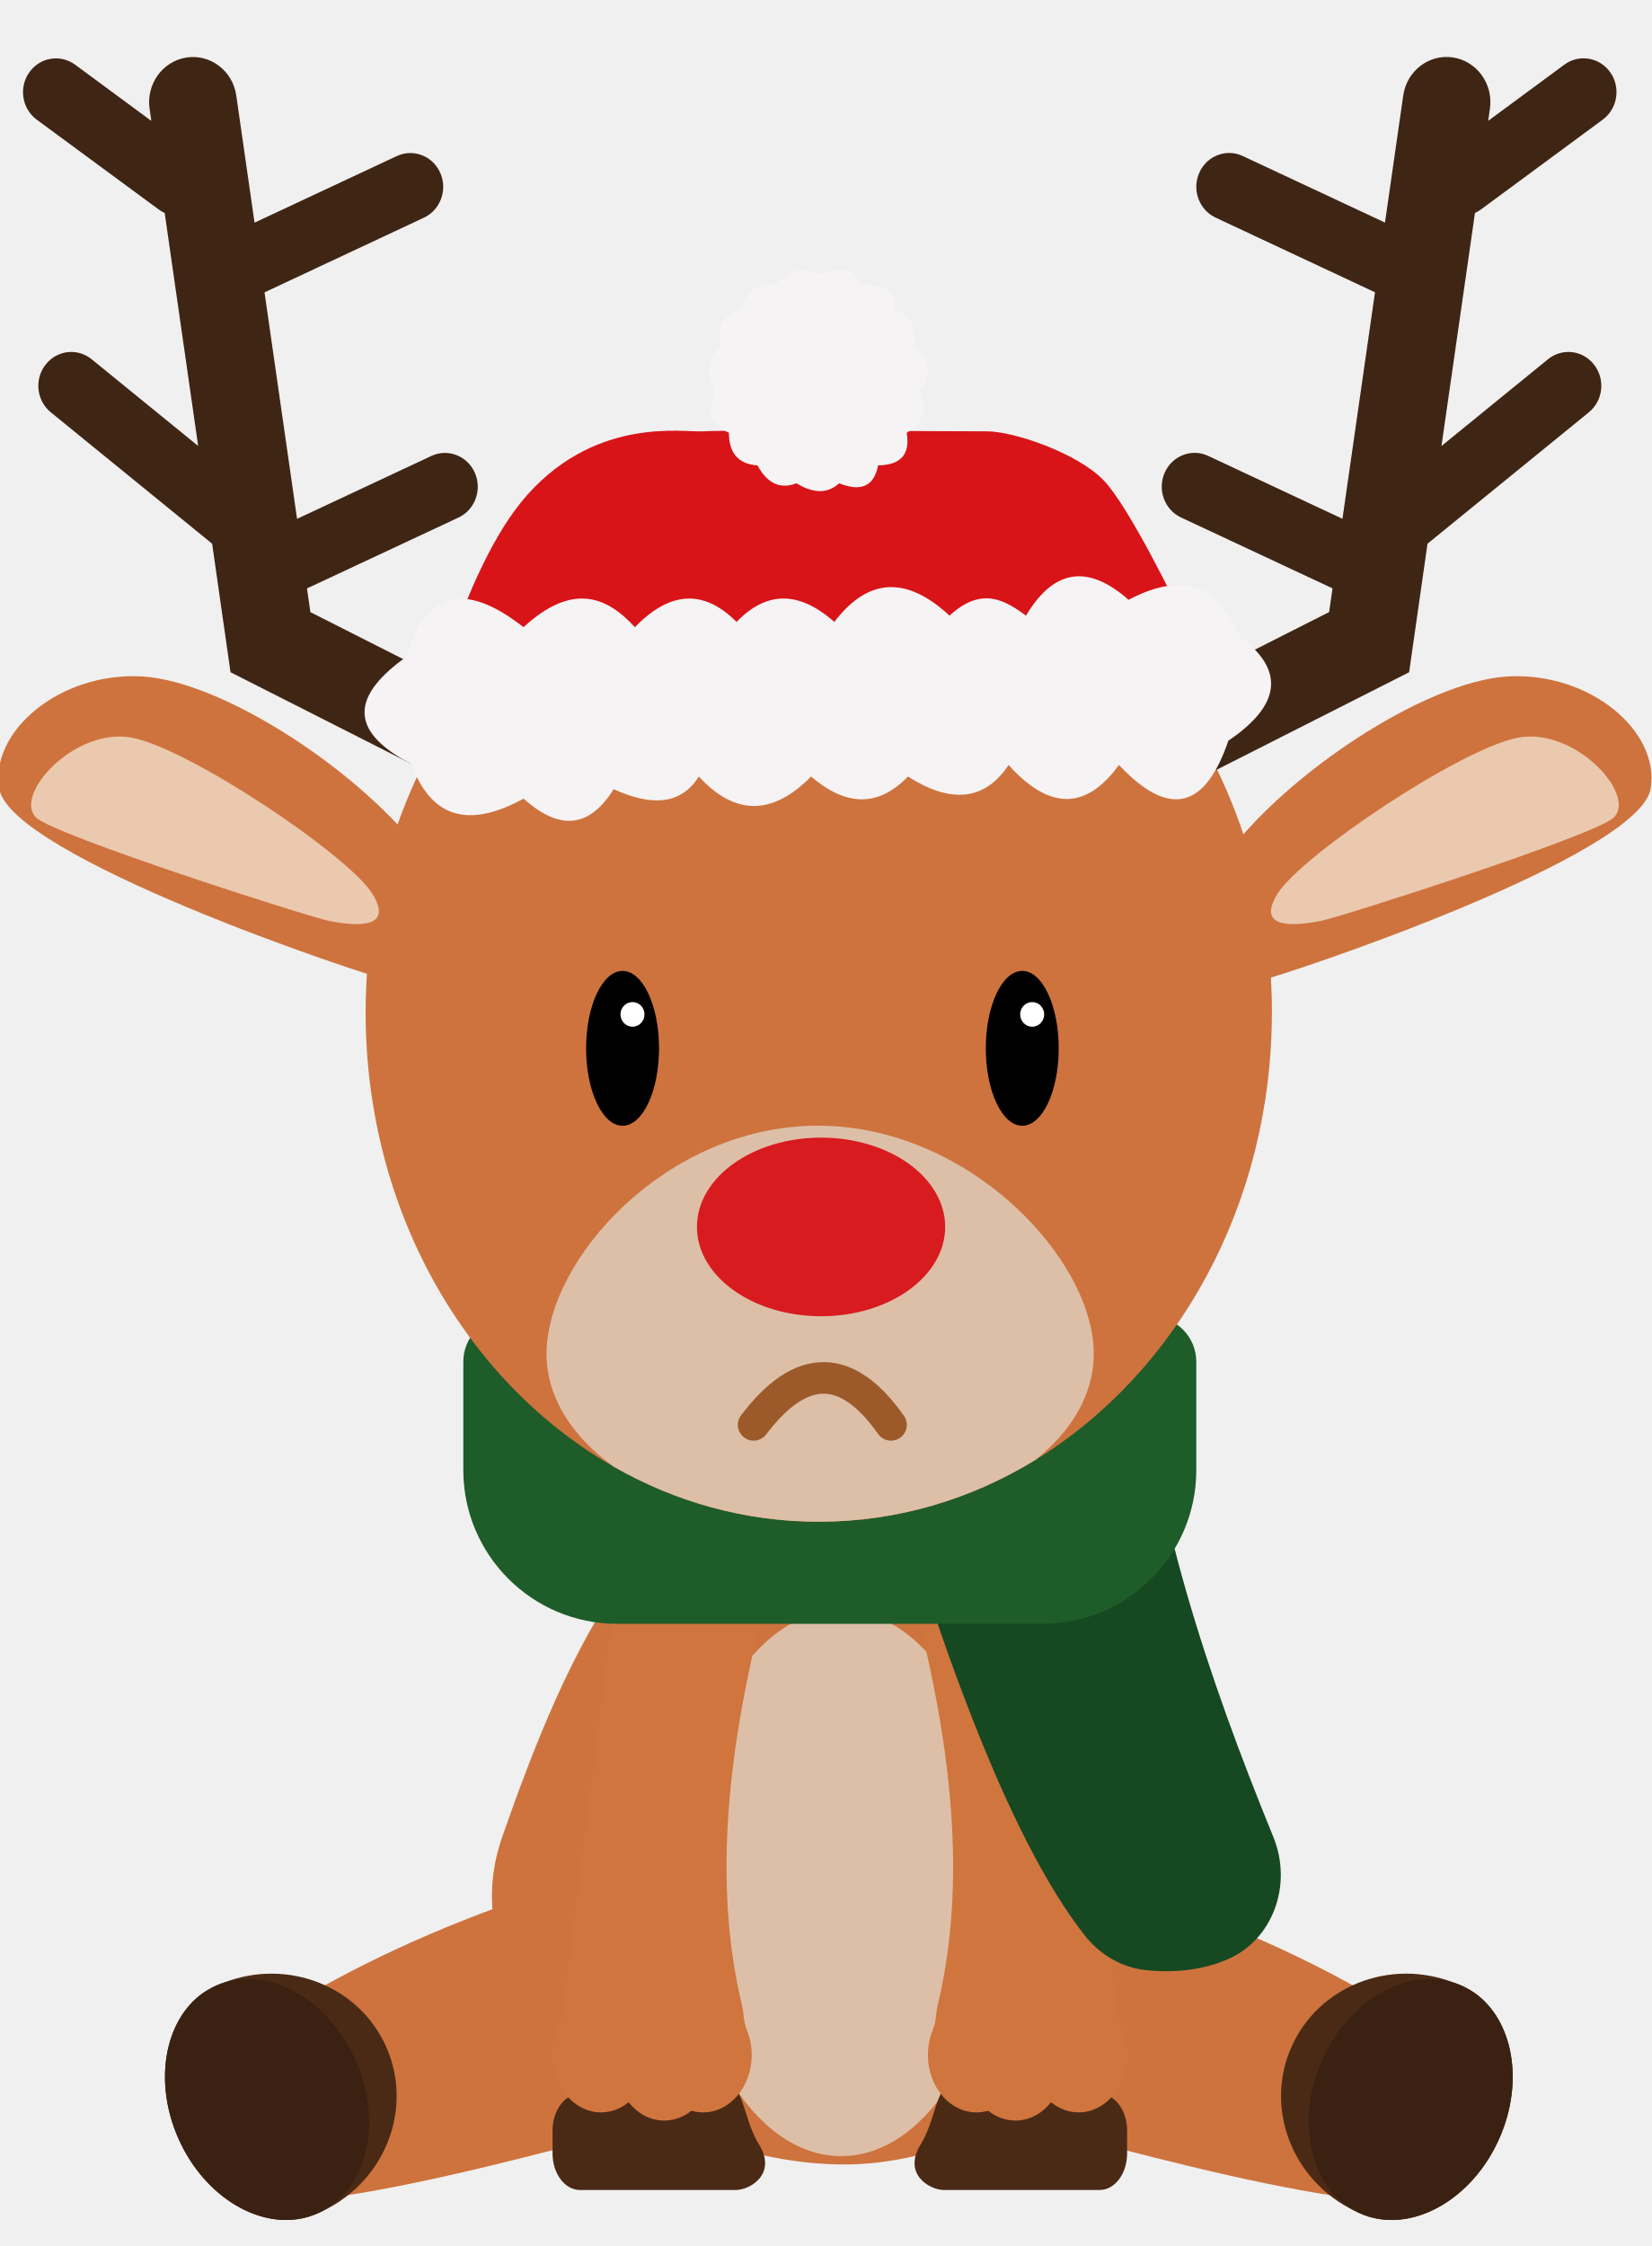
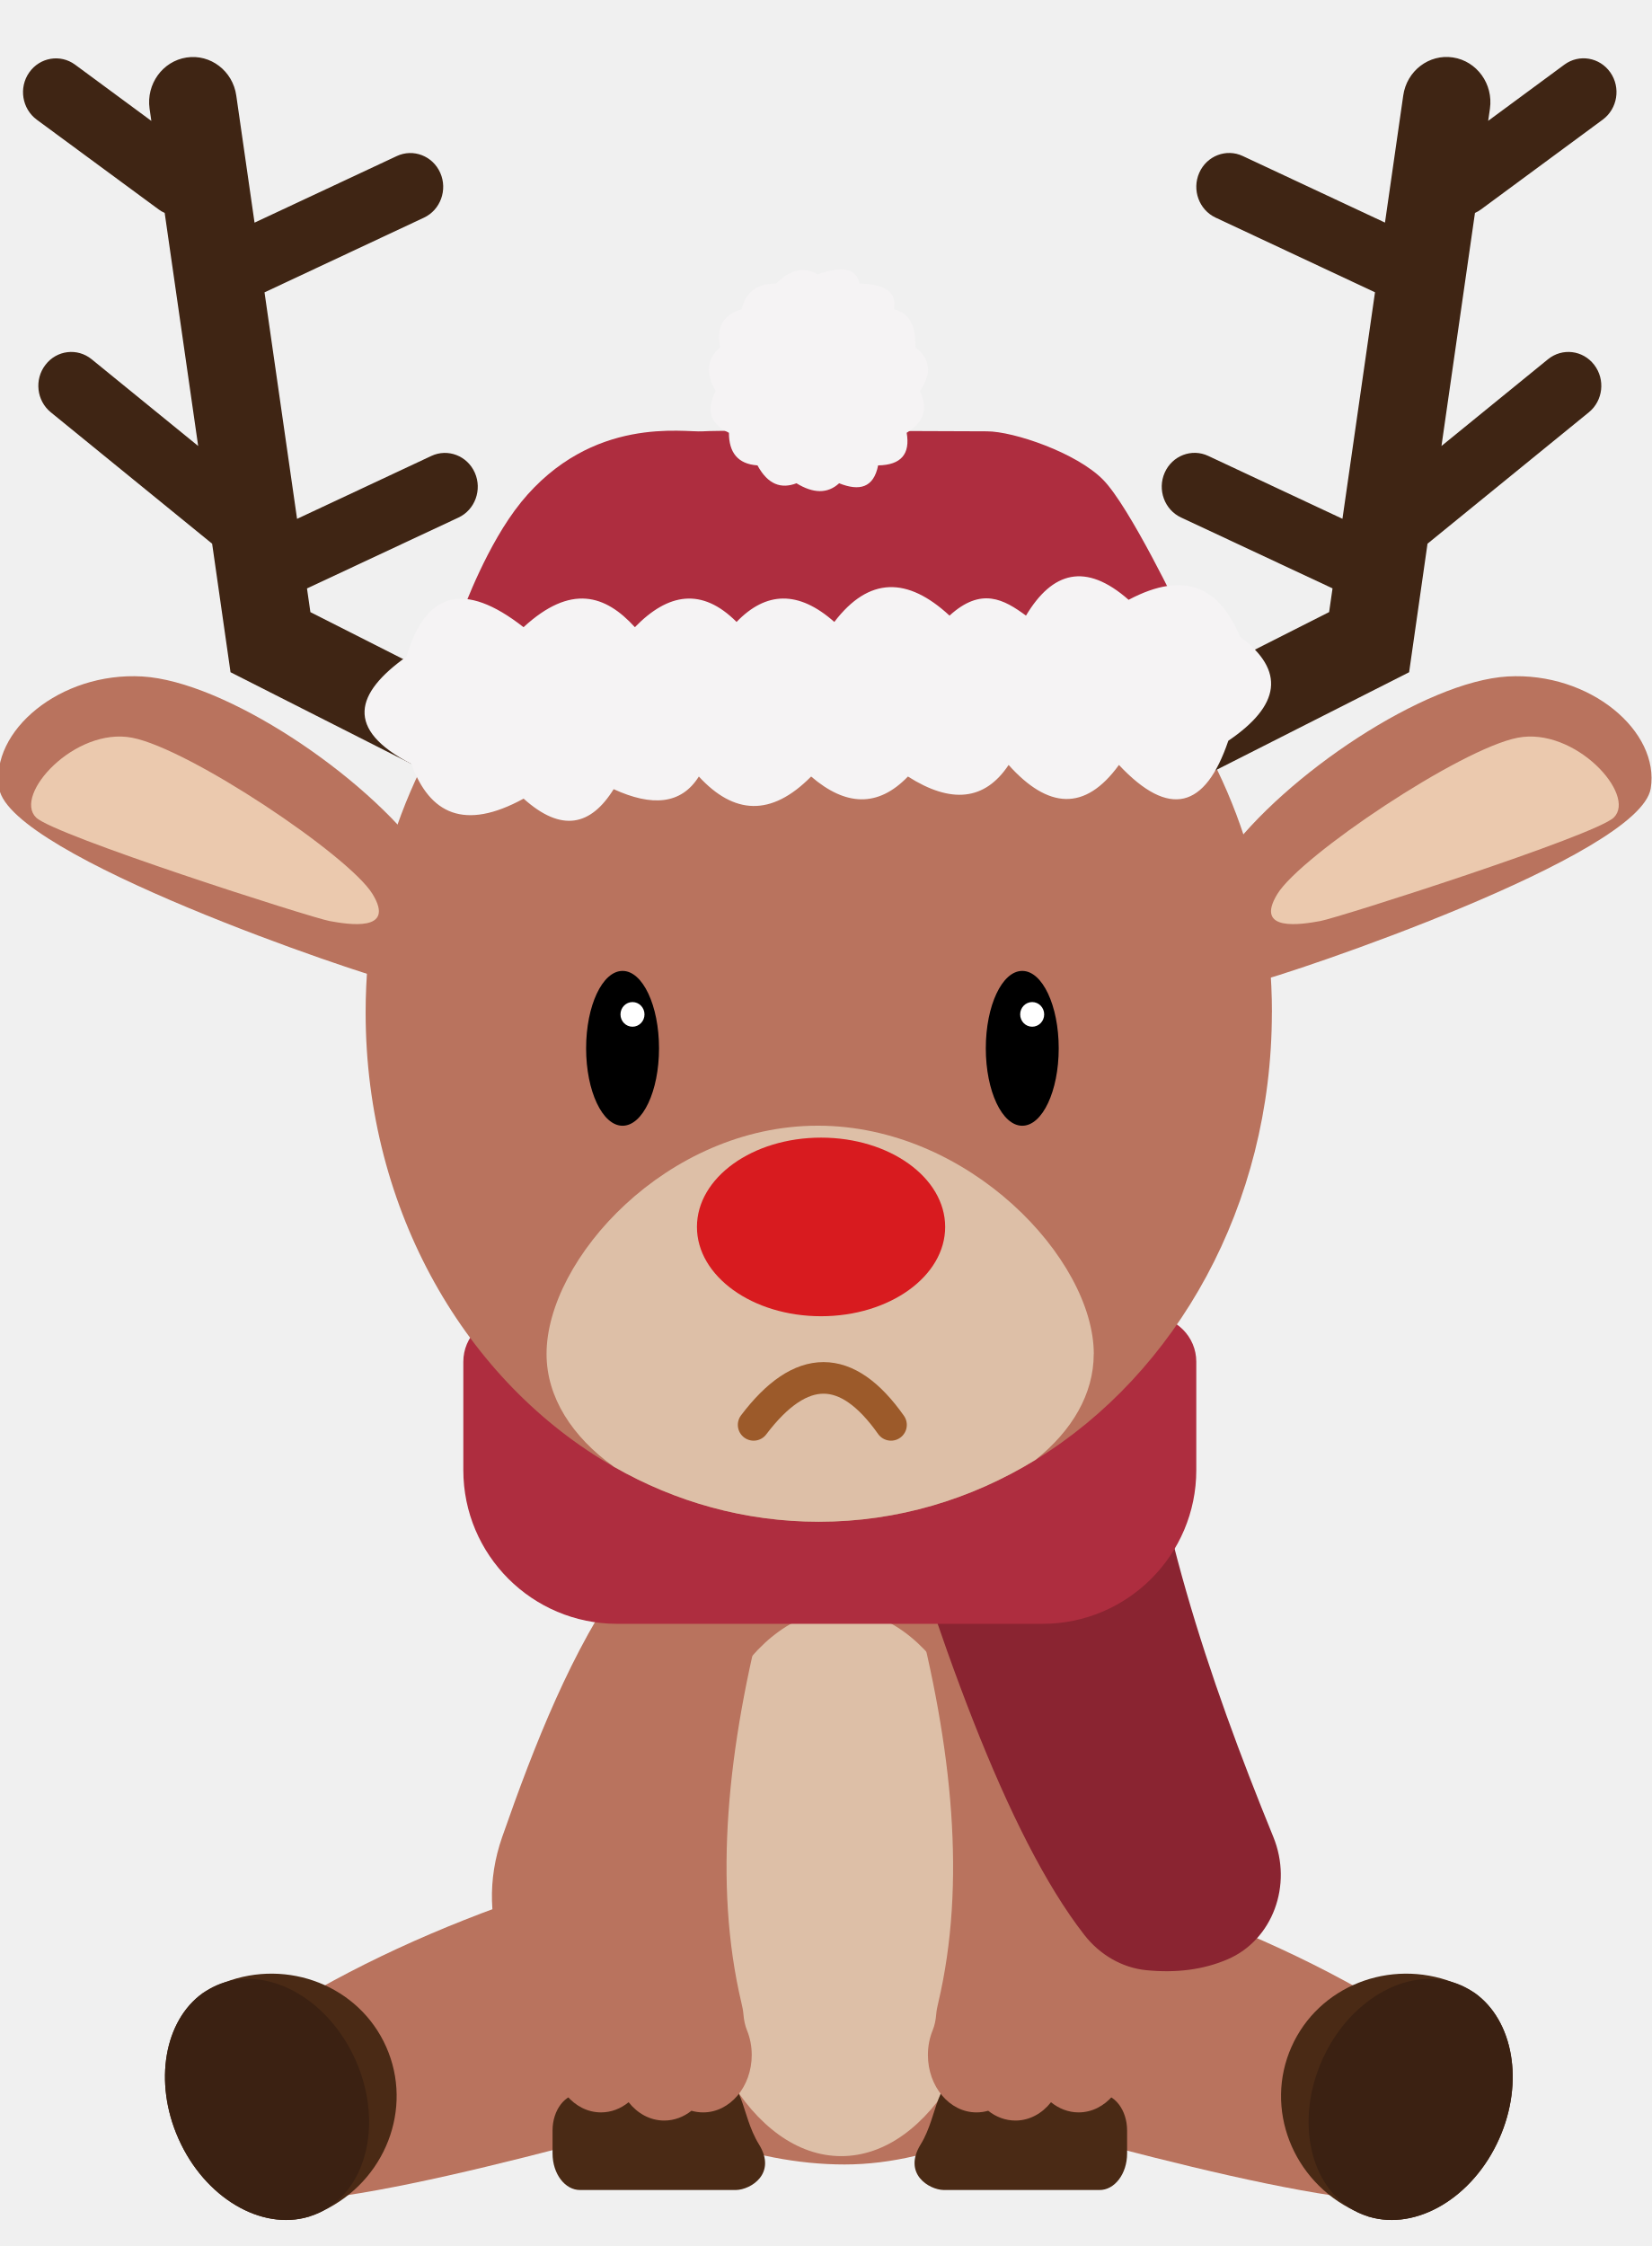
<svg xmlns="http://www.w3.org/2000/svg" id="Calque_3" data-name="Calque 3" viewBox="0 0 261.36 355.39">
  <defs>
    <style>
      .cls-1 {
        fill: #fff;
      }

      .cls-2 {
+         fill: #8a2431;
+       }
+ 
+       .cls-3 {
        fill: #f5f3f4;
      }

-       .cls-3 {
+       .cls-4 {
        fill: #ddbfa7;
      }

-       .cls-4 {
+       .cls-5 {
        fill: #4a2a15;
      }

-       .cls-5 {
+       .cls-6 {
        fill: #3f2514;
      }

-       .cls-6 {
+       .cls-7 {
        fill: #3b2112;
      }

-       .cls-7 {
-         fill: #1e5c29;
-       }
- 
      .cls-8 {
-         fill: #d81b1f;
+         fill: #b9735e;
      }

      .cls-9 {
-         fill: #d81418;
+         fill: #d81b1f;
      }

      .cls-10 {
        fill: none;
        stroke: #9c5a2a;
        stroke-linecap: round;
        stroke-miterlimit: 10;
        stroke-width: 5px;
      }

      .cls-11 {
-         fill: #164822;
+         fill: #ebc9ae;
      }

      .cls-12 {
-         fill: #ebc9ae;
-       }
- 
-       .cls-13 {
-         fill: #d0753e;
-       }
- 
-       .cls-14 {
-         fill: #ce733e;
+         fill: #ae2d3f;
      }
    </style>
  </defs>
  <g>
-     <path class="cls-14" d="M217.73,316.22c-12.97-7.61-27.17-13.5-42.19-18.25l-12.38,34.17,6.32,5.84c17.58,4.68,34.09,8.71,46.23,10.07l2.02-31.83Z" />
-     <path class="cls-4" d="M214.4,349.83c.18,.1,.36,.17,.55,.26,.5,.22,1.01,.42,1.51,.6,.06,.04,.14,.06,.2,.07,7.48,2.24,16.44-3,20.59-12.36,3.99-8.99,2.2-18.7-3.86-23.03-.78-.49-1.6-.91-2.45-1.29-.34-.15-.67-.29-1.01-.41-10-3.83-21.28,.59-25.55,10.2-4.35,9.77,.15,21.26,10.01,25.96Z" />
-     <path class="cls-6" d="M214.4,349.83c.26,.15,.53,.29,.82,.41,.4,.18,.82,.34,1.24,.45,.06,.04,.14,.06,.2,.07,7.48,2.24,16.44-3,20.59-12.36,3.99-8.99,2.2-18.7-3.86-23.03-.66-.47-1.38-.88-2.14-1.22-.43-.19-.87-.35-1.32-.48-7.51-2.33-16.54,2.92-20.72,12.33-4.26,9.6-1.93,20.03,5.19,23.84Z" />
+     <path class="cls-8" d="M217.73,316.22c-12.97-7.61-27.17-13.5-42.19-18.25l-12.38,34.17,6.32,5.84c17.58,4.68,34.09,8.71,46.23,10.07l2.02-31.83Z" />
+     <path class="cls-5" d="M214.4,349.83c.18,.1,.36,.17,.55,.26,.5,.22,1.01,.42,1.51,.6,.06,.04,.14,.06,.2,.07,7.48,2.24,16.44-3,20.59-12.36,3.99-8.99,2.2-18.7-3.86-23.03-.78-.49-1.6-.91-2.45-1.29-.34-.15-.67-.29-1.01-.41-10-3.83-21.28,.59-25.55,10.2-4.35,9.77,.15,21.26,10.01,25.96Z" />
+     <path class="cls-7" d="M214.4,349.83c.26,.15,.53,.29,.82,.41,.4,.18,.82,.34,1.24,.45,.06,.04,.14,.06,.2,.07,7.48,2.24,16.44-3,20.59-12.36,3.99-8.99,2.2-18.7-3.86-23.03-.66-.47-1.38-.88-2.14-1.22-.43-.19-.87-.35-1.32-.48-7.51-2.33-16.54,2.92-20.72,12.33-4.26,9.6-1.93,20.03,5.19,23.84Z" />
  </g>
  <g>
-     <path class="cls-14" d="M47.76,316.22c12.97-7.61,27.17-13.5,42.19-18.25l12.38,34.17-6.32,5.84c-17.58,4.68-34.09,8.71-46.23,10.07l-2.02-31.83Z" />
-     <path class="cls-4" d="M51.09,349.83c-.18,.1-.36,.17-.55,.26-.5,.22-1.01,.42-1.51,.6-.06,.04-.14,.06-.2,.07-7.48,2.24-16.44-3-20.59-12.36-3.99-8.99-2.2-18.7,3.86-23.03,.78-.49,1.6-.91,2.45-1.29,.34-.15,.67-.29,1.01-.41,10-3.83,21.28,.59,25.55,10.2,4.35,9.77-.15,21.26-10.01,25.96Z" />
-     <path class="cls-6" d="M51.09,349.83c-.26,.15-.53,.29-.82,.41-.4,.18-.82,.34-1.24,.45-.06,.04-.14,.06-.2,.07-7.48,2.24-16.44-3-20.59-12.36-3.99-8.99-2.2-18.7,3.86-23.03,.66-.47,1.38-.88,2.14-1.22,.43-.19,.87-.35,1.32-.48,7.51-2.33,16.54,2.92,20.72,12.33,4.26,9.6,1.93,20.03-5.19,23.84Z" />
+     <path class="cls-8" d="M47.76,316.22c12.97-7.61,27.17-13.5,42.19-18.25l12.38,34.17-6.32,5.84c-17.58,4.68-34.09,8.71-46.23,10.07l-2.02-31.83Z" />
+     <path class="cls-5" d="M51.09,349.83c-.18,.1-.36,.17-.55,.26-.5,.22-1.01,.42-1.51,.6-.06,.04-.14,.06-.2,.07-7.48,2.24-16.44-3-20.59-12.36-3.99-8.99-2.2-18.7,3.86-23.03,.78-.49,1.6-.91,2.45-1.29,.34-.15,.67-.29,1.01-.41,10-3.83,21.28,.59,25.55,10.2,4.35,9.77-.15,21.26-10.01,25.96Z" />
+     <path class="cls-7" d="M51.09,349.83c-.26,.15-.53,.29-.82,.41-.4,.18-.82,.34-1.24,.45-.06,.04-.14,.06-.2,.07-7.48,2.24-16.44-3-20.59-12.36-3.99-8.99-2.2-18.7,3.86-23.03,.66-.47,1.38-.88,2.14-1.22,.43-.19,.87-.35,1.32-.48,7.51-2.33,16.54,2.92,20.72,12.33,4.26,9.6,1.93,20.03-5.19,23.84Z" />
  </g>
-   <path class="cls-14" d="M79.46,290.7c10.19-29.21,24.01-61.13,53.64-61.13s42.43,35.95,53.64,61.13c9.44,21.21-23.46,51.79-53.09,51.79s-63.66-24.63-54.19-51.79Z" />
-   <ellipse class="cls-3" cx="133.12" cy="297.97" rx="25.39" ry="43.2" />
+   <path class="cls-8" d="M79.46,290.7c10.19-29.21,24.01-61.13,53.64-61.13s42.43,35.95,53.64,61.13c9.44,21.21-23.46,51.79-53.09,51.79s-63.66-24.63-54.19-51.79Z" />
+   <ellipse class="cls-4" cx="133.12" cy="297.97" rx="25.39" ry="43.2" />
  <g id="pâteAvant">
-     <path class="cls-4" d="M173.96,346.53h-24.63c-2.34-.05-6.5-2.59-3.63-7.23s2.34-11.31,6.89-9.6c4.21,1.58,21.32,1.63,21.32,1.63,2.44-.08,4.45,2.53,4.45,5.77v3.65c0,3.23-1.99,5.83-4.41,5.78Z" />
-     <path class="cls-13" d="M178.37,325.16c0,5.02-3.44,9.09-7.68,9.09-1.62,0-3.13-.6-4.37-1.61-1.4,1.78-3.4,2.9-5.63,2.9-1.59,0-3.08-.57-4.31-1.55-.6,.17-1.22,.26-1.86,.26-4.24,0-7.68-4.07-7.68-9.09,0-1.4,.27-2.72,.75-3.9,.32-.78,.49-1.64,.56-2.51,.05-.65,.19-1.28,.34-1.91,4.41-18.76,2.27-40.26-3.84-63.4l23.73-1.52,8.49,67.01c.08,.59,.23,1.17,.48,1.69,.66,1.34,1.03,2.89,1.03,4.54Z" />
+     <path class="cls-5" d="M173.96,346.53h-24.63c-2.34-.05-6.5-2.59-3.63-7.23s2.34-11.31,6.89-9.6c4.21,1.58,21.32,1.63,21.32,1.63,2.44-.08,4.45,2.53,4.45,5.77v3.65c0,3.23-1.99,5.83-4.41,5.78Z" />
+     <path class="cls-8" d="M178.37,325.16c0,5.02-3.44,9.09-7.68,9.09-1.62,0-3.13-.6-4.37-1.61-1.4,1.78-3.4,2.9-5.63,2.9-1.59,0-3.08-.57-4.31-1.55-.6,.17-1.22,.26-1.86,.26-4.24,0-7.68-4.07-7.68-9.09,0-1.4,.27-2.72,.75-3.9,.32-.78,.49-1.64,.56-2.51,.05-.65,.19-1.28,.34-1.91,4.41-18.76,2.27-40.26-3.84-63.4l23.73-1.52,8.49,67.01c.08,.59,.23,1.17,.48,1.69,.66,1.34,1.03,2.89,1.03,4.54Z" />
  </g>
  <g id="pâteAvant-2" data-name="pâteAvant">
-     <path class="cls-4" d="M91.84,346.53h24.63c2.34-.05,6.5-2.59,3.63-7.23s-2.34-11.31-6.89-9.6c-4.21,1.58-21.32,1.63-21.32,1.63-2.44-.08-4.45,2.53-4.45,5.77v3.65c0,3.23,1.99,5.83,4.41,5.78Z" />
-     <path class="cls-13" d="M87.43,325.16c0,5.02,3.44,9.09,7.68,9.09,1.62,0,3.13-.6,4.37-1.61,1.4,1.78,3.4,2.9,5.63,2.9,1.59,0,3.08-.57,4.31-1.55,.6,.17,1.22,.26,1.86,.26,4.24,0,7.68-4.07,7.68-9.09,0-1.4-.27-2.72-.75-3.9-.32-.78-.49-1.64-.56-2.51-.05-.65-.19-1.28-.34-1.91-4.41-18.76-2.27-40.26,3.84-63.4l-23.73-1.52-8.49,67.01c-.08,.59-.23,1.17-.48,1.69-.66,1.34-1.03,2.89-1.03,4.54Z" />
+     <path class="cls-5" d="M91.84,346.53h24.63c2.34-.05,6.5-2.59,3.63-7.23-3.01-4.86-2.34-11.31-6.89-9.6-4.21,1.58-21.32,1.63-21.32,1.63-2.44-.08-4.45,2.53-4.45,5.77v3.65c0,3.23,1.99,5.83,4.41,5.78Z" />
+     <path class="cls-8" d="M87.43,325.16c0,5.02,3.44,9.09,7.68,9.09,1.62,0,3.13-.6,4.37-1.61,1.4,1.78,3.4,2.9,5.63,2.9,1.59,0,3.08-.57,4.31-1.55,.6,.17,1.22,.26,1.86,.26,4.24,0,7.68-4.07,7.68-9.09,0-1.4-.27-2.72-.75-3.9-.32-.78-.49-1.64-.56-2.51-.05-.65-.19-1.28-.34-1.91-4.41-18.76-2.27-40.26,3.84-63.4l-23.73-1.52-8.49,67.01c-.08,.59-.23,1.17-.48,1.69-.66,1.34-1.03,2.89-1.03,4.54Z" />
  </g>
  <g id="_écharpe" data-name="écharpe">
-     <path class="cls-11" d="M137.75,223.18l42.17-12.08c2.41,27.91,11.16,54.03,21.58,79.56,3.11,7.61-.11,16.3-7.22,19.36-3.87,1.67-8.18,2.19-12.86,1.73-3.82-.37-7.38-2.43-9.84-5.6-12.26-15.75-23.26-46.75-33.83-82.97Z" />
-     <path class="cls-7" d="M97.64,208.27h67.35c13.42,0,24.32,10.9,24.32,24.32v17.15c0,3.97-3.23,7.2-7.2,7.2H80.52c-3.97,0-7.2-3.23-7.2-7.2v-17.15c0-13.42,10.9-24.32,24.32-24.32Z" transform="translate(262.63 465.21) rotate(-180)" />
+     <path class="cls-2" d="M137.75,223.18l42.17-12.08c2.41,27.91,11.16,54.03,21.58,79.56,3.11,7.61-.11,16.3-7.22,19.36-3.87,1.67-8.18,2.19-12.86,1.73-3.82-.37-7.38-2.43-9.84-5.6-12.26-15.75-23.26-46.75-33.83-82.97Z" />
+     <path class="cls-12" d="M97.64,208.27h67.35c13.42,0,24.32,10.9,24.32,24.32v17.15c0,3.97-3.23,7.2-7.2,7.2H80.52c-3.97,0-7.2-3.23-7.2-7.2v-17.15c0-13.42,10.9-24.32,24.32-24.32Z" transform="translate(262.63 465.21) rotate(-180)" />
  </g>
  <g id="têteFace">
-     <path class="cls-14" d="M201.27,160.23c0,30.52-15.11,57.09-37.39,70.76-.01,.01-.02,.01-.03,.02-10.19,6.24-21.86,9.78-34.28,9.78-11.67,0-22.69-3.13-32.41-8.69-23.32-13.29-39.3-40.48-39.3-71.88,0-44.5,32.11-80.55,71.71-80.55s71.71,36.06,71.71,80.55Z" />
+     <path class="cls-8" d="M201.27,160.23c0,30.52-15.11,57.09-37.39,70.76-.01,.01-.02,.01-.03,.02-10.19,6.24-21.86,9.78-34.28,9.78-11.67,0-22.69-3.13-32.41-8.69-23.32-13.29-39.3-40.48-39.3-71.88,0-44.5,32.11-80.55,71.71-80.55s71.71,36.06,71.71,80.55Z" />
    <g id="zeux">
      <g>
        <ellipse cx="98.52" cy="165.88" rx="5.77" ry="12.25" />
        <ellipse class="cls-1" cx="100.09" cy="160.51" rx="1.9" ry="1.95" />
      </g>
      <g>
        <ellipse cx="161.77" cy="165.88" rx="5.77" ry="12.25" />
        <ellipse class="cls-1" cx="163.34" cy="160.51" rx="1.9" ry="1.95" />
      </g>
    </g>
    <g id="bois">
-       <path class="cls-5" d="M76.64,118.75c-1.21,2.53-3.68,4-6.23,4-1.03,0-2.08-.24-3.06-.74l-30.87-15.64-2.91-20.34-25.53-20.79c-2.25-1.83-2.64-5.2-.84-7.52,1.78-2.32,5.05-2.71,7.31-.87l16.85,13.72-5.3-36.88c-.32-.14-.65-.32-.95-.55L5.82,18.94c-2.34-1.73-2.88-5.07-1.2-7.47,1.68-2.4,4.93-2.95,7.26-1.24l12.07,8.9-.28-1.93c-.55-3.89,2.06-7.52,5.85-8.1,3.78-.58,7.32,2.12,7.87,6.02l2.89,20.11,22.5-10.53c2.61-1.23,5.7-.04,6.89,2.65,1.19,2.69,.03,5.87-2.58,7.09l-25.23,11.82,5.15,35.84,21.24-9.95c2.61-1.23,5.7-.04,6.89,2.65,1.19,2.69,.03,5.87-2.58,7.09l-23.98,11.22,.54,3.75,24.34,12.32c3.43,1.75,4.86,6.02,3.17,9.56Z" />
-       <path class="cls-5" d="M182.83,118.75c1.21,2.53,3.68,4,6.23,4,1.03,0,2.08-.24,3.06-.74l30.87-15.64,2.91-20.34,25.53-20.79c2.25-1.83,2.64-5.2,.84-7.52-1.78-2.32-5.05-2.71-7.31-.87l-16.85,13.72,5.3-36.88c.32-.14,.65-.32,.95-.55l19.27-14.21c2.34-1.73,2.88-5.07,1.2-7.47-1.68-2.4-4.93-2.95-7.26-1.24l-12.07,8.9,.28-1.93c.55-3.89-2.06-7.52-5.85-8.1-3.78-.58-7.32,2.12-7.87,6.02l-2.89,20.11-22.5-10.53c-2.61-1.23-5.7-.04-6.89,2.65-1.19,2.69-.03,5.87,2.58,7.09l25.23,11.82-5.15,35.84-21.24-9.95c-2.61-1.23-5.7-.04-6.89,2.65-1.19,2.69-.03,5.87,2.58,7.09l23.98,11.22-.54,3.75-24.34,12.32c-3.43,1.75-4.86,6.02-3.17,9.56Z" />
+       <path class="cls-6" d="M76.64,118.75c-1.21,2.53-3.68,4-6.23,4-1.03,0-2.08-.24-3.06-.74l-30.87-15.64-2.91-20.34-25.53-20.79c-2.25-1.83-2.64-5.2-.84-7.52,1.78-2.32,5.05-2.71,7.31-.87l16.85,13.72-5.3-36.88c-.32-.14-.65-.32-.95-.55L5.82,18.94c-2.34-1.73-2.88-5.07-1.2-7.47,1.68-2.4,4.93-2.95,7.26-1.24l12.07,8.9-.28-1.93c-.55-3.89,2.06-7.52,5.85-8.1,3.78-.58,7.32,2.12,7.87,6.02l2.89,20.11,22.5-10.53c2.61-1.23,5.7-.04,6.89,2.65,1.19,2.69,.03,5.87-2.58,7.09l-25.23,11.82,5.15,35.84,21.24-9.95c2.61-1.23,5.7-.04,6.89,2.65,1.19,2.69,.03,5.87-2.58,7.09l-23.98,11.22,.54,3.75,24.34,12.32c3.43,1.75,4.86,6.02,3.17,9.56Z" />
+       <path class="cls-6" d="M182.83,118.75c1.21,2.53,3.68,4,6.23,4,1.03,0,2.08-.24,3.06-.74l30.87-15.64,2.91-20.34,25.53-20.79c2.25-1.83,2.64-5.2,.84-7.52-1.78-2.32-5.05-2.71-7.31-.87l-16.85,13.72,5.3-36.88c.32-.14,.65-.32,.95-.55l19.27-14.21c2.34-1.73,2.88-5.07,1.2-7.47-1.68-2.4-4.93-2.95-7.26-1.24l-12.07,8.9,.28-1.93c.55-3.89-2.06-7.52-5.85-8.1-3.78-.58-7.32,2.12-7.87,6.02l-2.89,20.11-22.5-10.53c-2.61-1.23-5.7-.04-6.89,2.65-1.19,2.69-.03,5.87,2.58,7.09l25.23,11.82-5.15,35.84-21.24-9.95c-2.61-1.23-5.7-.04-6.89,2.65-1.19,2.69-.03,5.87,2.58,7.09l23.98,11.22-.54,3.75-24.34,12.32c-3.43,1.75-4.86,6.02-3.17,9.56Z" />
    </g>
    <g id="bonnet">
-       <path class="cls-9" d="M82.41,79.52c11.29-13.88,25.92-11.05,28.8-11.27,2.88-.23,40.76,0,44.97,0s14.18,3.38,18.39,7.67,12.18,20.97,12.18,20.97l-25.03,10.37s-68.45,.45-70.22,0-16.61-5.64-16.61-5.64l-1.55-5.19s3.77-10.37,9.08-16.91Z" />
-       <path class="cls-2" d="M82.85,99.24c7.49-6.89,12.95-5.13,17.62,0,5.26-5.41,10.61-6.32,16.09-.83,4.66-4.84,9.79-5.03,15.47,0,5.48-7.19,11.59-7.15,18.23-1,5.04-4.6,8.63-2.55,12.1,0,4.16-6.97,9.44-8.48,16.24-2.5,9.06-4.8,14.43-1.81,17.62,5.82,7.25,5.4,6.39,10.9-1.84,16.48-3.64,10.74-9.34,12.32-17.31,3.83-5.39,7.43-11.24,6.93-17.46,0-3.77,5.67-9.12,6.17-15.93,1.83-4.76,4.94-9.88,4.68-15.32,0-6.35,6.43-12.24,6-17.77,0-2.78,4.44-7.42,4.78-13.48,2-3.63,5.83-8.26,6.88-14.25,1.5-9.36,5.12-14.86,2.44-17.77-5.49-10.59-5.5-8.88-11.19-.77-16.97,3-10.15,9.02-12.12,18.54-4.66Z" />
-       <path class="cls-2" d="M129.41,43.42c-2.16-1.29-4.36-.76-6.6,1.44-3.37,.01-4.85,1.67-5.46,4.08-3.03,.9-4.02,2.98-3.38,6.02-2.11,1.79-2.36,4.09-.71,6.91-1.49,2.93-.98,5.19,2.09,6.61,0,3.1,1.38,4.94,4.52,5.16,1.64,3.03,3.74,3.76,6.17,2.83,2.65,1.62,4.91,1.69,6.75,0,3.19,1.27,5.46,.75,6.17-2.83,3.66-.06,5.1-1.82,4.52-5.16,2.42-1.51,3.58-3.53,2.09-6.61,1.83-2.63,1.81-4.97-.71-6.91,.12-3.63-1.12-5.48-3.38-6.02,.43-2.38-.91-3.96-5.46-4.08-.54-2.5-2.88-2.8-6.6-1.44Z" />
+       <path class="cls-12" d="M82.41,79.52c11.29-13.88,25.92-11.05,28.8-11.27,2.88-.23,40.76,0,44.97,0s14.18,3.38,18.39,7.67c4.21,4.28,12.18,20.97,12.18,20.97l-25.03,10.37s-68.45,.45-70.22,0-16.61-5.64-16.61-5.64l-1.55-5.19s3.77-10.37,9.08-16.91Z" />
+       <path class="cls-3" d="M82.85,99.24c7.49-6.89,12.95-5.13,17.62,0,5.26-5.41,10.61-6.32,16.09-.83,4.66-4.84,9.79-5.03,15.47,0,5.48-7.19,11.59-7.15,18.23-1,5.04-4.6,8.63-2.55,12.1,0,4.16-6.97,9.44-8.48,16.24-2.5,9.06-4.8,14.43-1.81,17.62,5.82,7.25,5.4,6.39,10.9-1.84,16.48-3.64,10.74-9.34,12.32-17.31,3.83-5.39,7.43-11.24,6.93-17.46,0-3.77,5.67-9.12,6.17-15.93,1.83-4.76,4.94-9.88,4.68-15.32,0-6.35,6.43-12.24,6-17.77,0-2.78,4.44-7.42,4.78-13.48,2-3.63,5.83-8.26,6.88-14.25,1.5-9.36,5.12-14.86,2.44-17.77-5.49-10.59-5.5-8.88-11.19-.77-16.97,3-10.15,9.02-12.12,18.54-4.66Z" />
+       <path class="cls-3" d="M129.41,43.42c-2.16-1.29-4.36-.76-6.6,1.44-3.37,.01-4.85,1.67-5.46,4.08-3.03,.9-4.02,2.98-3.38,6.02-2.11,1.79-2.36,4.09-.71,6.91-1.49,2.93-.98,5.19,2.09,6.61,0,3.1,1.38,4.94,4.52,5.16,1.64,3.03,3.74,3.76,6.17,2.83,2.65,1.62,4.91,1.69,6.75,0,3.19,1.27,5.46,.75,6.17-2.83,3.66-.06,5.1-1.82,4.52-5.16,2.42-1.51,3.58-3.53,2.09-6.61,1.83-2.63,1.81-4.97-.71-6.91,.12-3.63-1.12-5.48-3.38-6.02,.43-2.38-.91-3.96-5.46-4.08-.54-2.5-2.88-2.8-6.6-1.44Z" />
    </g>
-     <path class="cls-3" d="M173.08,214.25c0,6.32-3.43,12.13-9.2,16.74-.01,.01-.02,.01-.03,.02-10.19,6.24-21.86,9.78-34.28,9.78-11.67,0-22.69-3.13-32.41-8.69-6.65-4.77-10.67-11.02-10.67-17.86,0-14.99,19.01-36.12,42.93-36.12s43.67,21.12,43.67,36.12Z" />
-     <ellipse class="cls-8" cx="129.93" cy="194.14" rx="19.64" ry="14.13" />
+     <path class="cls-4" d="M173.08,214.25c0,6.32-3.43,12.13-9.2,16.74-.01,.01-.02,.01-.03,.02-10.19,6.24-21.86,9.78-34.28,9.78-11.67,0-22.69-3.13-32.41-8.69-6.65-4.77-10.67-11.02-10.67-17.86,0-14.99,19.01-36.12,42.93-36.12s43.67,21.12,43.67,36.12Z" />
+     <ellipse class="cls-9" cx="129.93" cy="194.14" rx="19.64" ry="14.13" />
    <path class="cls-10" d="M119.26,225.46c7.5-9.91,14.75-9.91,21.74,0" />
    <g id="oreilleL">
-       <path class="cls-14" d="M-.13,124.78c-1.49-9.08,9.64-18.49,22.64-17.74,13,.75,35.2,15.48,44.69,28.56s2.29,21.5-4.09,19.99c-6.38-1.5-61.49-20.14-63.24-30.82Z" />
-       <path class="cls-12" d="M5.71,129.36c-3.66-3.58,6.13-14.36,15.19-12.63s34.32,18.64,38.05,24.73c3.72,6.09-3.87,4.81-6.79,4.28-2.92-.53-43.52-13.53-46.45-16.38Z" />
+       <path class="cls-8" d="M-.13,124.78c-1.49-9.08,9.64-18.49,22.64-17.74,13,.75,35.2,15.48,44.69,28.56s2.29,21.5-4.09,19.99c-6.38-1.5-61.49-20.14-63.24-30.82Z" />
+       <path class="cls-11" d="M5.71,129.36c-3.66-3.58,6.13-14.36,15.19-12.63,9.06,1.73,34.32,18.64,38.05,24.73s-3.87,4.81-6.79,4.28c-2.92-.53-43.52-13.53-46.45-16.38Z" />
    </g>
    <g id="oreilleR">
-       <path class="cls-14" d="M261.22,124.78c1.49-9.08-9.64-18.49-22.64-17.74-13,.75-35.2,15.48-44.69,28.56-9.49,13.08-2.29,21.5,4.09,19.99s61.49-20.14,63.24-30.82Z" />
-       <path class="cls-12" d="M255.38,129.36c3.66-3.58-6.13-14.36-15.19-12.63-9.06,1.73-34.32,18.64-38.05,24.73-3.72,6.09,3.87,4.81,6.79,4.28s43.52-13.53,46.45-16.38Z" />
+       <path class="cls-8" d="M261.22,124.78c1.49-9.08-9.64-18.49-22.64-17.74-13,.75-35.2,15.48-44.69,28.56-9.49,13.08-2.29,21.5,4.09,19.99s61.49-20.14,63.24-30.82Z" />
+       <path class="cls-11" d="M255.38,129.36c3.66-3.58-6.13-14.36-15.19-12.63-9.06,1.73-34.32,18.64-38.05,24.73-3.72,6.09,3.87,4.81,6.79,4.28s43.52-13.53,46.45-16.38Z" />
    </g>
  </g>
</svg>
